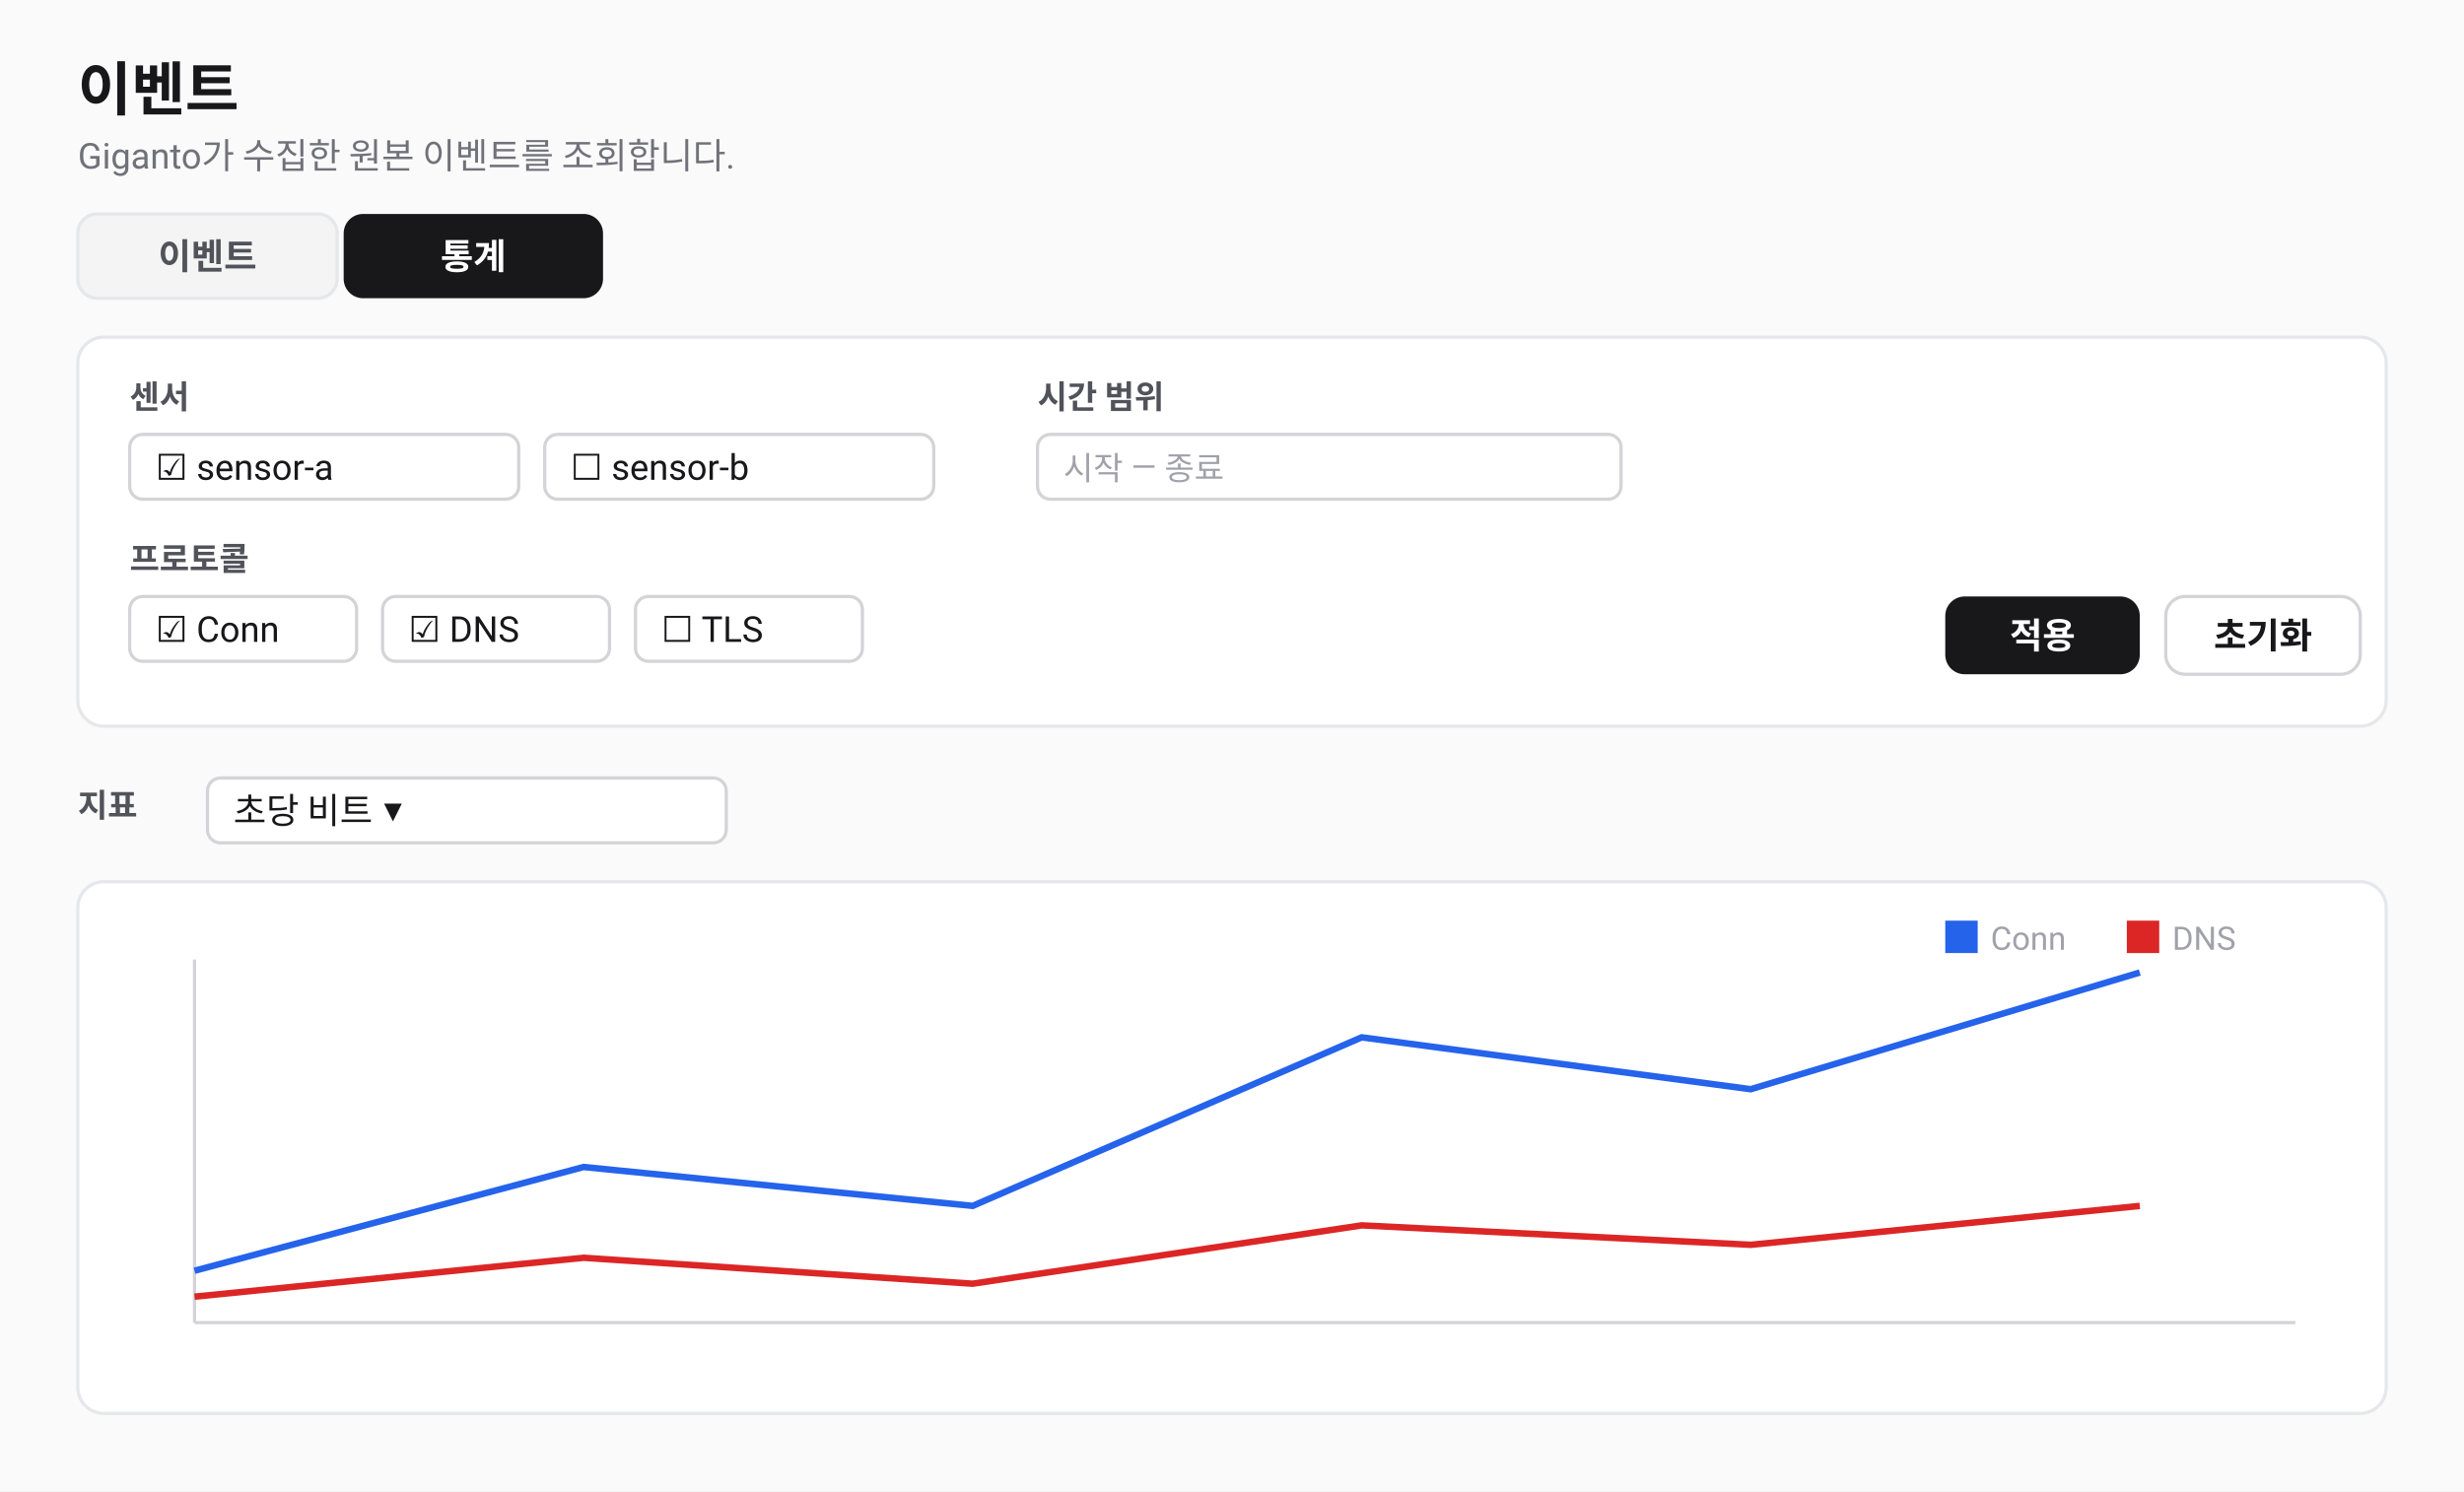
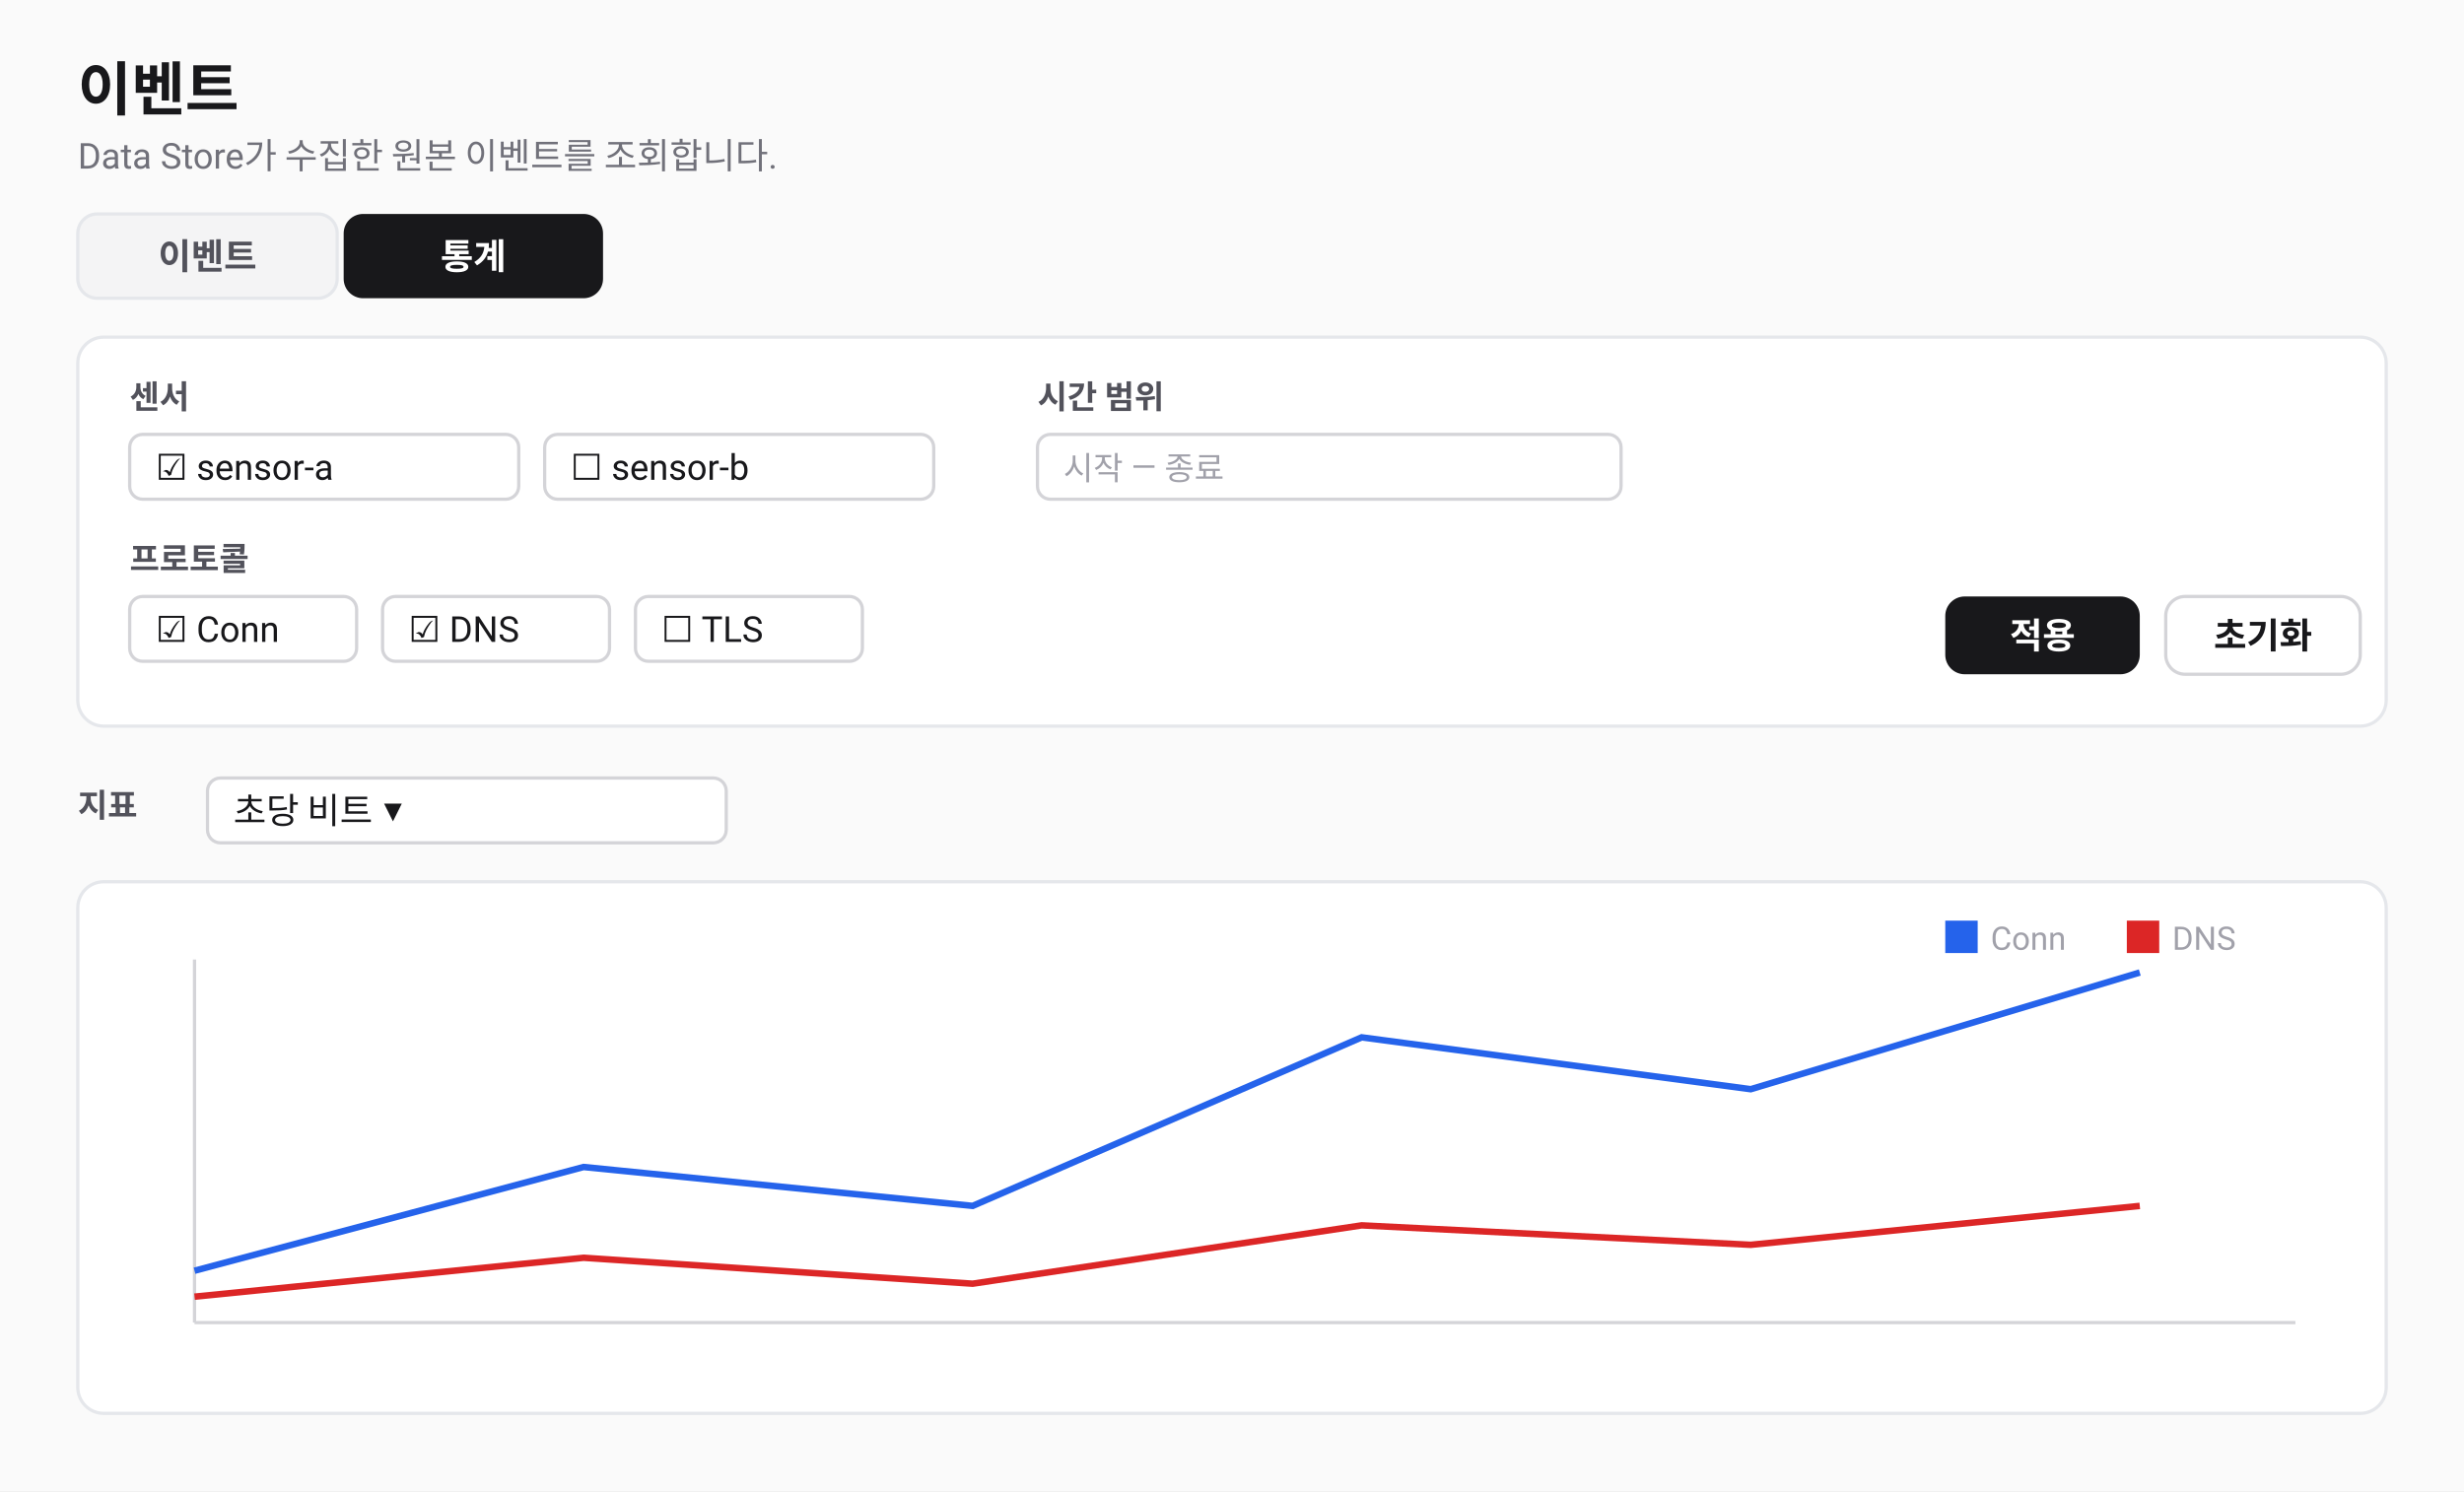
<svg xmlns="http://www.w3.org/2000/svg" viewBox="0 0 760 460" font-family="-apple-system, Segoe UI, Roboto, Helvetica, Arial, sans-serif" role="img" aria-labelledby="title desc">
  <style>
    .bg { fill: #fafafa; }
    .panel { fill: #ffffff; stroke: #e5e7eb; stroke-width: 1; }
    .field { fill: #ffffff; stroke: #d4d4d8; stroke-width: 1; }
    .h1 { font-size: 18px; fill: #18181b; font-weight: 700; }
    .sub { font-size: 11px; fill: #71717a; }
    .label { font-size: 10px; fill: #52525b; font-weight: 600; }
    .val { font-size: 11px; fill: #18181b; }
    .muted { font-size: 10px; fill: #a1a1aa; }
    .btn { fill: #18181b; }
    .btn-text { fill: #ffffff; font-size: 11px; font-weight: 600; }
    .btn-outline { fill: #ffffff; stroke: #d4d4d8; stroke-width: 1; }
    .btn-outline-text { fill: #18181b; font-size: 11px; font-weight: 600; }
    .tab-on { fill: #18181b; }
    .tab-on-text { fill: #ffffff; font-size: 11px; font-weight: 600; }
    .tab-off { fill: #f4f4f5; stroke: #e5e7eb; stroke-width: 1; }
    .tab-off-text { fill: #52525b; font-size: 11px; font-weight: 600; }
    .axis { stroke: #d4d4d8; stroke-width: 1; }
    .s1 { stroke: #2563eb; stroke-width: 2; fill: none; }
    .s2 { stroke: #dc2626; stroke-width: 2; fill: none; }
  </style>
  <rect class="bg" x="0" y="0" width="760" height="460" />
  <text class="h1" x="24" y="34">이벤트</text>
-   <text class="sub" x="24" y="52">Giganto가 수집한 원본 이벤트를 조회합니다.</text>
+   <text class="sub" x="24" y="52">Data Store가 수집한 원본 이벤트를 조회합니다.</text>
  <rect class="tab-off" x="24" y="66" width="80" height="26" rx="6" />
  <text class="tab-off-text" x="64" y="83" text-anchor="middle">이벤트</text>
  <rect class="tab-on" x="106" y="66" width="80" height="26" rx="6" />
  <text class="tab-on-text" x="146" y="83" text-anchor="middle">통계</text>
  <rect class="panel" x="24" y="104" width="712" height="120" rx="8" />
  <text class="label" x="40" y="126">센서</text>
  <rect class="field" x="40" y="134" width="120" height="20" rx="4" />
  <text class="val" x="48" y="148">☑ sensor-a</text>
  <rect class="field" x="168" y="134" width="120" height="20" rx="4" />
  <text class="val" x="176" y="148">☐ sensor-b</text>
  <text class="label" x="320" y="126">시간 범위</text>
  <rect class="field" x="320" y="134" width="180" height="20" rx="4" />
  <text class="muted" x="328" y="148">시작 — 종료</text>
  <text class="label" x="40" y="176">프로토콜</text>
  <rect class="field" x="40" y="184" width="70" height="20" rx="4" />
  <text class="val" x="48" y="198">☑ Conn</text>
  <rect class="field" x="118" y="184" width="70" height="20" rx="4" />
  <text class="val" x="126" y="198">☑ DNS</text>
  <rect class="field" x="196" y="184" width="70" height="20" rx="4" />
  <text class="val" x="204" y="198">☐ TLS</text>
  <rect class="btn" x="600" y="184" width="60" height="24" rx="6" />
  <text class="btn-text" x="630" y="200" text-anchor="middle">적용</text>
  <rect class="btn-outline" x="668" y="184" width="60" height="24" rx="6" />
  <text class="btn-outline-text" x="698" y="200" text-anchor="middle">초기화</text>
  <text class="label" x="24" y="252">지표</text>
  <rect class="field" x="64" y="240" width="160" height="20" rx="4" />
  <text class="val" x="72" y="254">초당 비트 ▾</text>
  <rect class="panel" x="24" y="272" width="712" height="164" rx="8" />
  <line class="axis" x1="60" y1="296" x2="60" y2="408" />
  <line class="axis" x1="60" y1="408" x2="708" y2="408" />
  <polyline class="s1" points="60,392 180,360 300,372 420,320 540,336 660,300" />
  <polyline class="s2" points="60,400 180,388 300,396 420,378 540,384 660,372" />
  <rect x="600" y="284" width="10" height="10" fill="#2563eb" />
  <text class="muted" x="614" y="293">Conn</text>
  <rect x="656" y="284" width="10" height="10" fill="#dc2626" />
  <text class="muted" x="670" y="293">DNS</text>
</svg>
